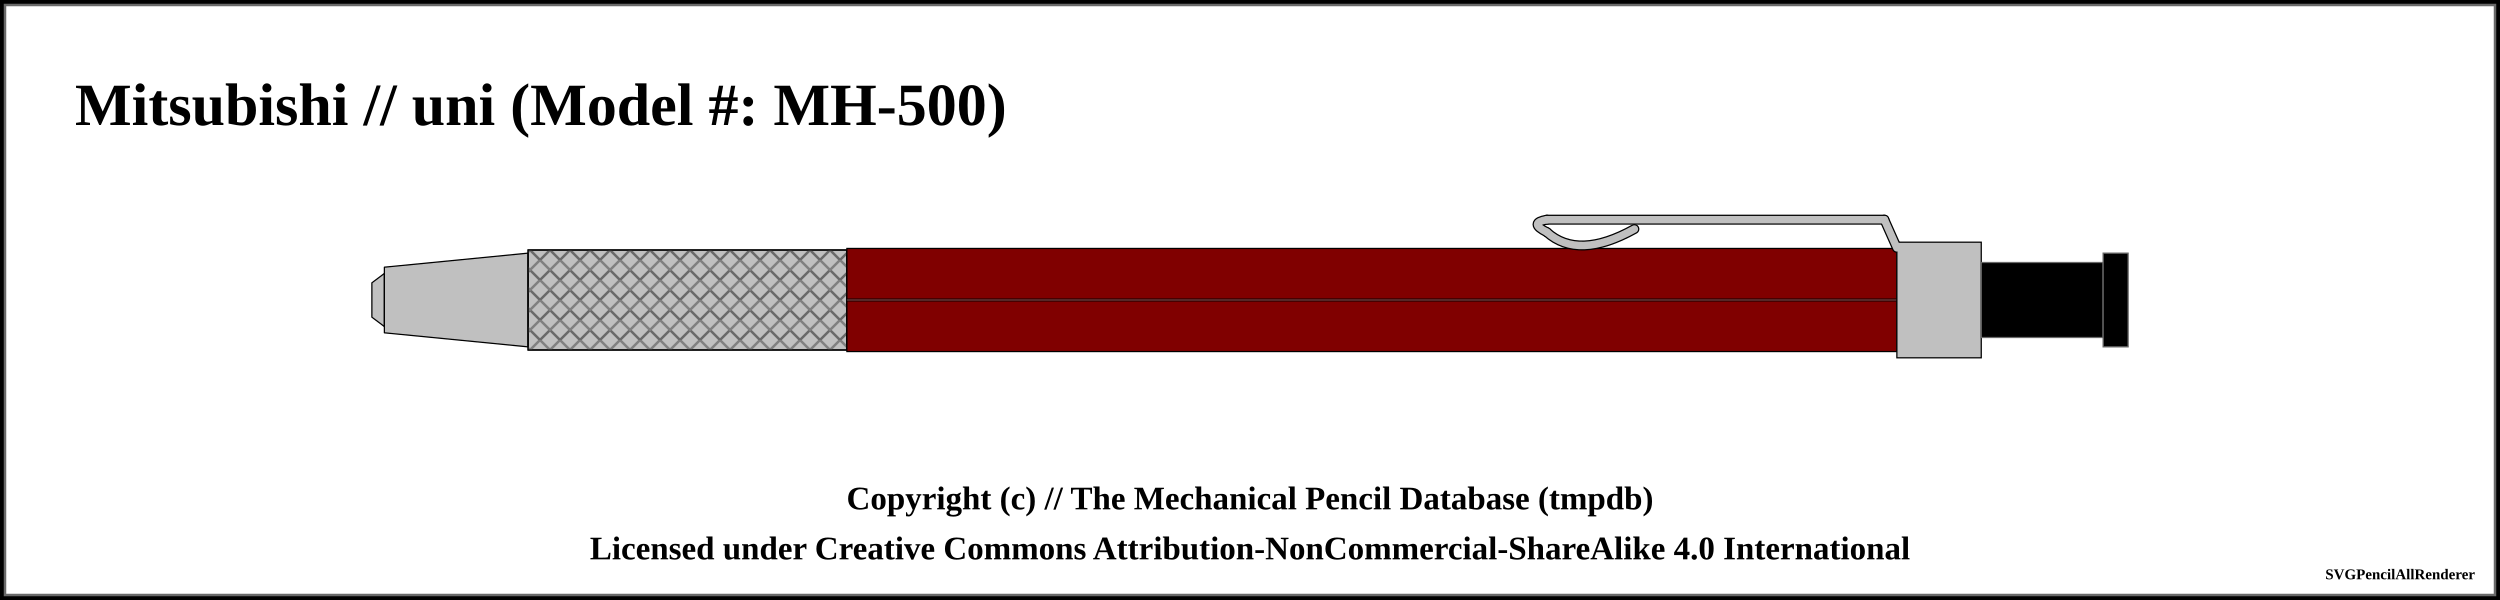
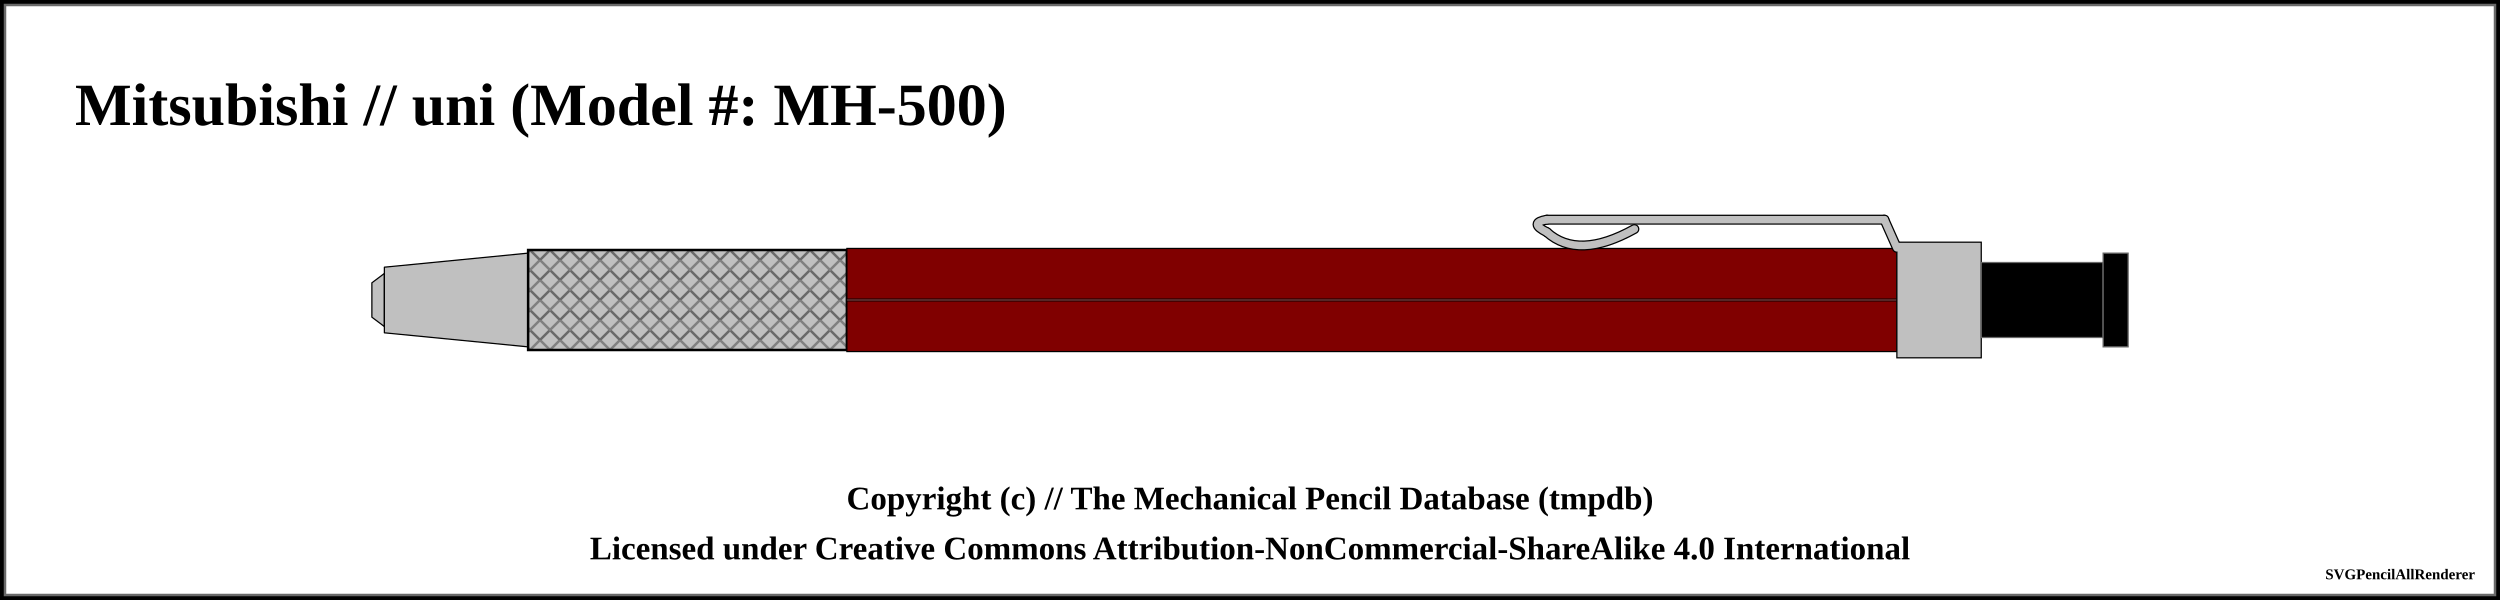
<svg xmlns="http://www.w3.org/2000/svg" width="1000" height="240">
  <pattern id="diagonalHatch" patternUnits="userSpaceOnUse" width="8" height="8">
    <path stroke="dimgray" stroke-linecap="round" stroke-width="1" d="M 4,4 L 8,8" />
    <path stroke="dimgray" stroke-linecap="round" stroke-width="1" d="M 4,4 L 0,8" />
    <path stroke="gray" stroke-linecap="round" stroke-width="1" d="M 4,4 L 8,0" />
    <path stroke="gray" stroke-linecap="round" stroke-width="1" d="M 4,4 L 0,0" />
  </pattern>
  <pattern id="spring" patternUnits="userSpaceOnUse" width="8" height="100">
    <path stroke="dimgray" stroke-linecap="round" stroke-width="2" d="M 0,0 L 8,100" />
    <path stroke="white" stroke-linecap="round" stroke-width="1" d="M 0,0 L 8,100" />
  </pattern>
  <rect x="0" y="0" width="1000" height="240" fill="white" stroke="black" stroke-width="4" />
  <rect x="2" y="2" width="996" height="236" fill="white" stroke="dimgray" stroke-width="1" />
  <g transform="rotate(0 0 0)">
    <text x="30" y="50" font-size="2.0em" font-weight="bold"> Mitsubishi // uni (Model #: MH-500)</text>
    <path d="M148.75 113.125 L153.75 109.375 L153.75 130.625 L148.75 126.875 Z" stroke-width="0.5" stroke="black" stroke-linejoin="round" fill="silver" fill-opacity="1" />
    <path d="M153.75 106.875 L211.25 101.25 L211.25 138.75 L153.75 133.125 Z" stroke-width="0.5" stroke="black" stroke-linejoin="round" fill="silver" fill-opacity="1" />
    <rect x="211.25" y="100" width="127.5" height="40" rx="0" ry="0" stroke-width="0.5" stroke="black" fill="silver" fill-opacity="1" />
-     <rect x="211.25" y="100" width="127.5" height="40" rx="0" ry="0" stroke-width="0.5" stroke="black" fill="url(#diagonalHatch)" />
+     <path d="M211.25 100 L338.75 100 L338.75 140 L211.25 140 Z" stroke-width="1.0" stroke="black" fill="url(#diagonalHatch)" />
    <rect x="338.75" y="99.375" width="420" height="41.25" rx="0" ry="0" stroke-width="0.5" stroke="black" fill="maroon" fill-opacity="1" />
    <line x1="338.75" y1="120" x2="758.75" y2="120" stroke-width="1.5" stroke="black" fill="none" stroke-opacity="0.5" />
    <line x1="338.75" y1="120" x2="758.75" y2="120" stroke-width="0.5" stroke="gray" fill="none" stroke-opacity="0.5" />
    <path d="M653.75 91.625 Q631.25 104.125 618.75 92.875" stroke-width="4" stroke="black" fill="none" stroke-linecap="round" />
    <path d="M618.75 92.875 Q611.25 89.125 618.75 87.875" stroke-width="4" stroke="black" fill="none" stroke-linecap="round" />
    <line x1="618.75" y1="87.875" x2="753.75" y2="87.875" stroke-width="4" stroke="black" fill="dimgray" stroke-linecap="round" />
    <line x1="753.75" y1="87.875" x2="758.75" y2="99.125" stroke-width="4" stroke="black" fill="dimgray" stroke-linecap="round" />
    <rect x="758.75" y="96.875" width="33.75" height="46.25" rx="0" ry="0" stroke-width="0.5" stroke="black" fill="silver" fill-opacity="1" />
    <path d="M653.75 91.625 Q631.25 104.125 618.75 92.875" stroke-width="3" stroke="silver" fill="none" stroke-linecap="round" />
    <path d="M618.75 92.875 Q611.25 89.125 618.75 87.875" stroke-width="3" stroke="silver" fill="none" stroke-linecap="round" />
    <line x1="618.75" y1="87.875" x2="753.75" y2="87.875" stroke-width="3" stroke="silver" fill="silver" stroke-linecap="round" />
    <line x1="753.75" y1="87.875" x2="758.75" y2="99.125" stroke-width="3" stroke="silver" fill="silver" stroke-linecap="round" />
    <rect x="792.5" y="105" width="48.75" height="30" rx="0" ry="0" stroke-width="0.5" stroke="dimgray" fill="black" fill-opacity="1" />
    <rect x="841.25" y="101.25" width="10" height="37.5" rx="0" ry="0" stroke-width="0.5" stroke="dimgray" fill="black" fill-opacity="1" />
  </g>
  <text x="50%" y="200" font-size="1.1em" font-weight="bold" text-anchor="middle" dominant-baseline="middle">Copyright (c) // The Mechanical Pencil Database (tmpdb)</text>
  <text x="50%" y="220" font-size="1.1em" font-weight="bold" text-anchor="middle" dominant-baseline="middle">Licensed under Creative Commons Attribution-NonCommercial-ShareAlike 4.0 International</text>
  <text x="990" y="230" font-size="0.5em" font-weight="bold" text-anchor="end" dominant-baseline="middle">SVGPencilAllRenderer</text>
</svg>
